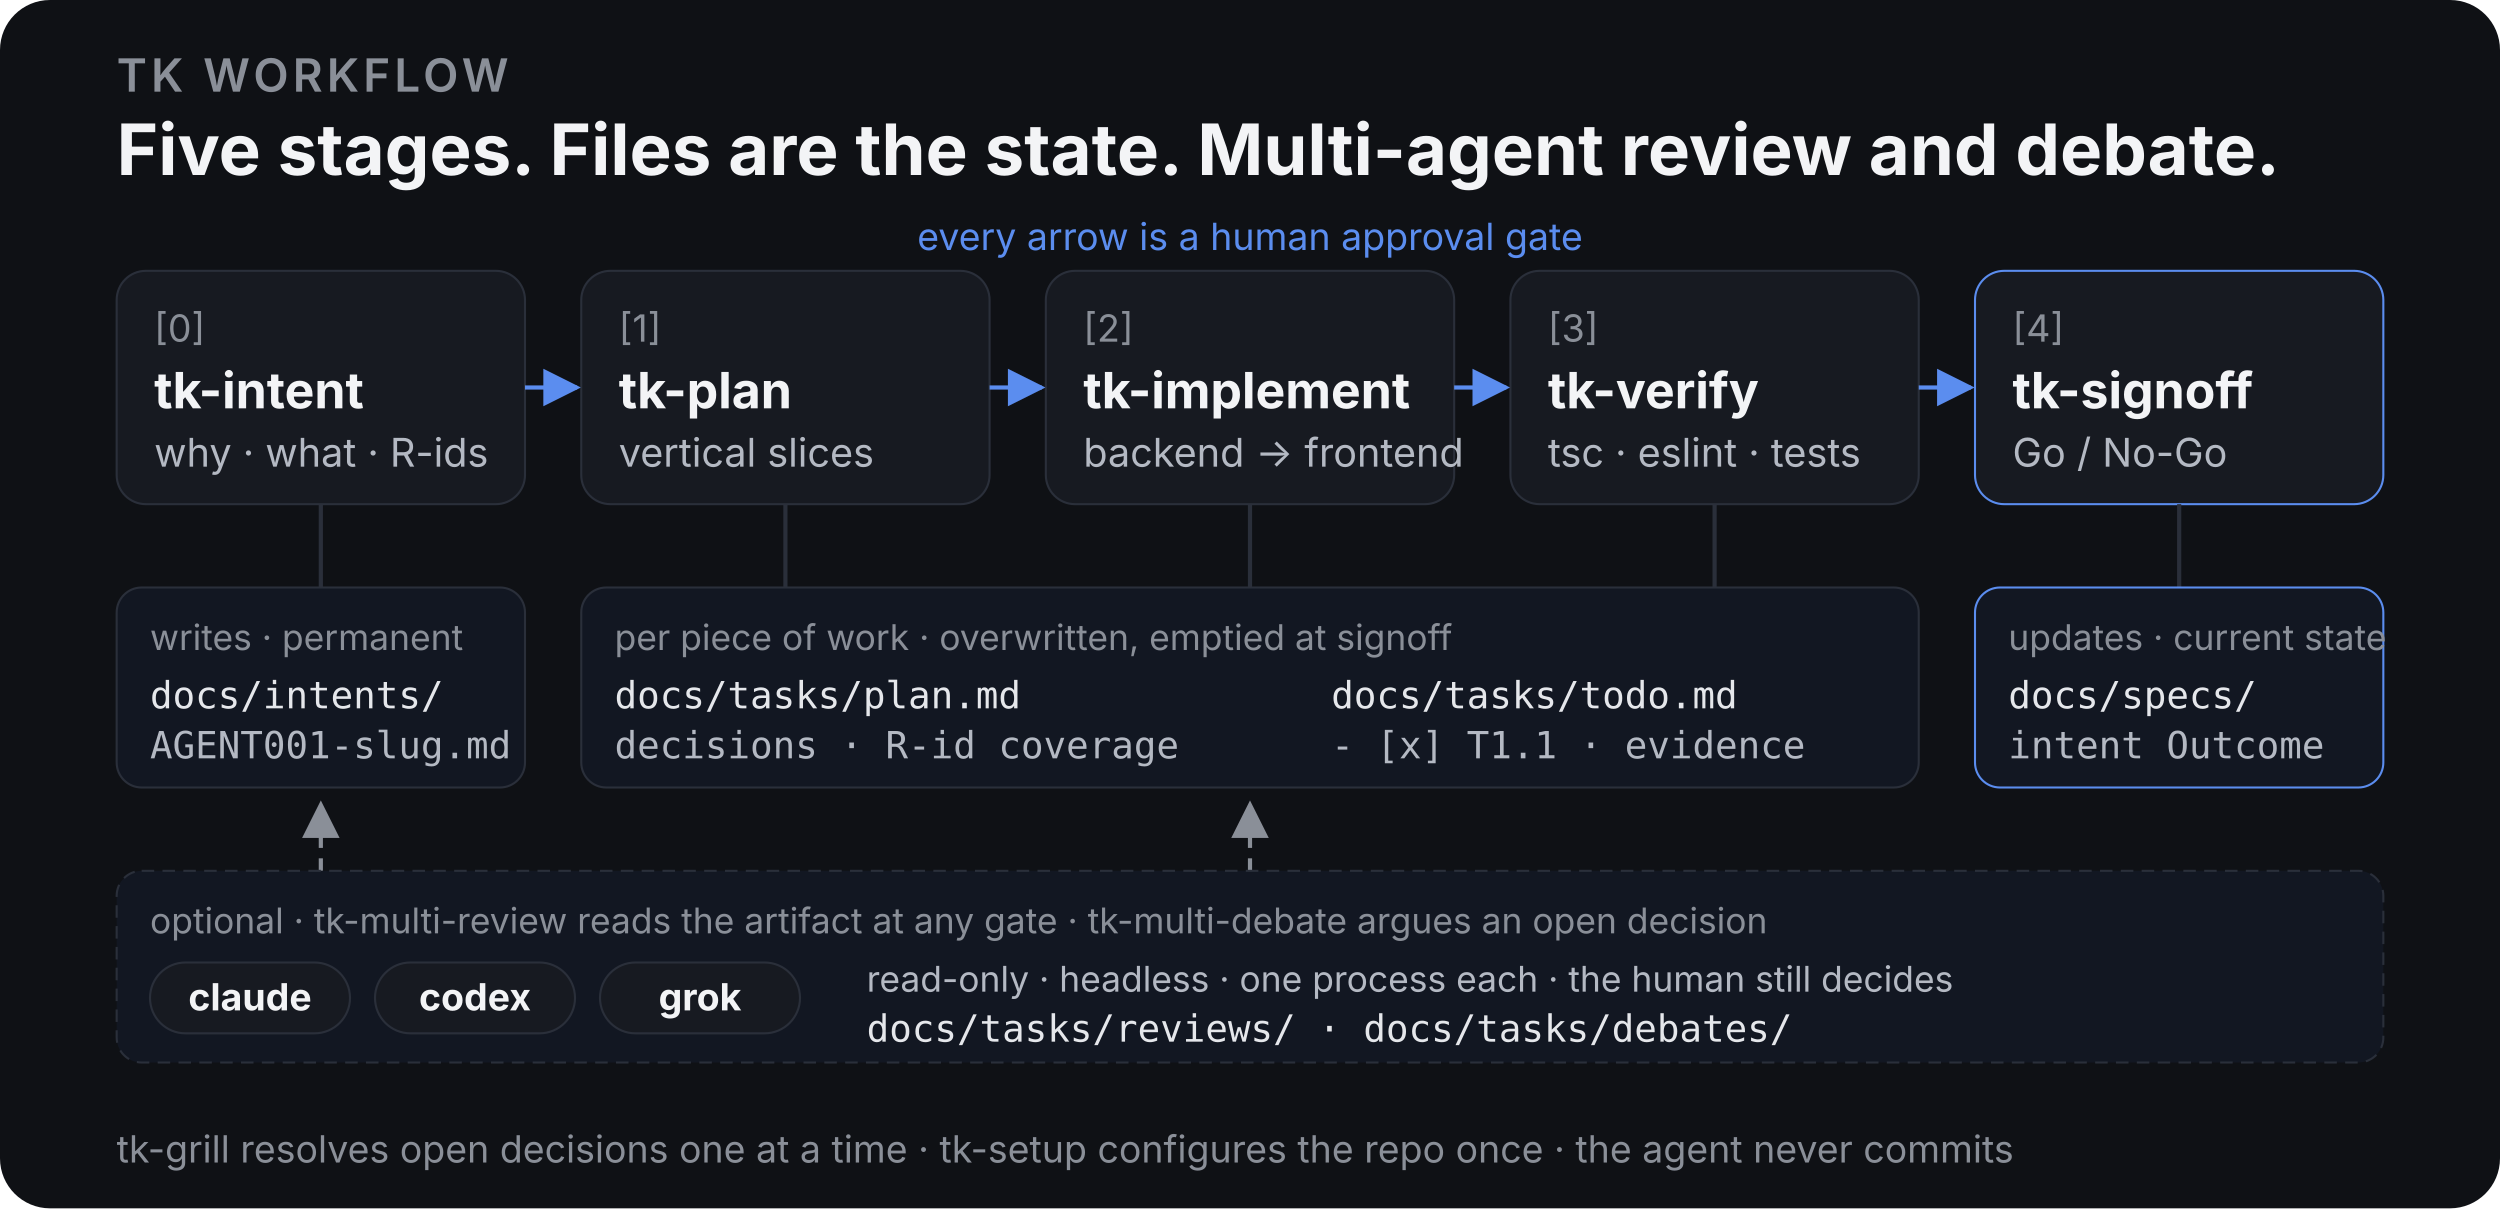
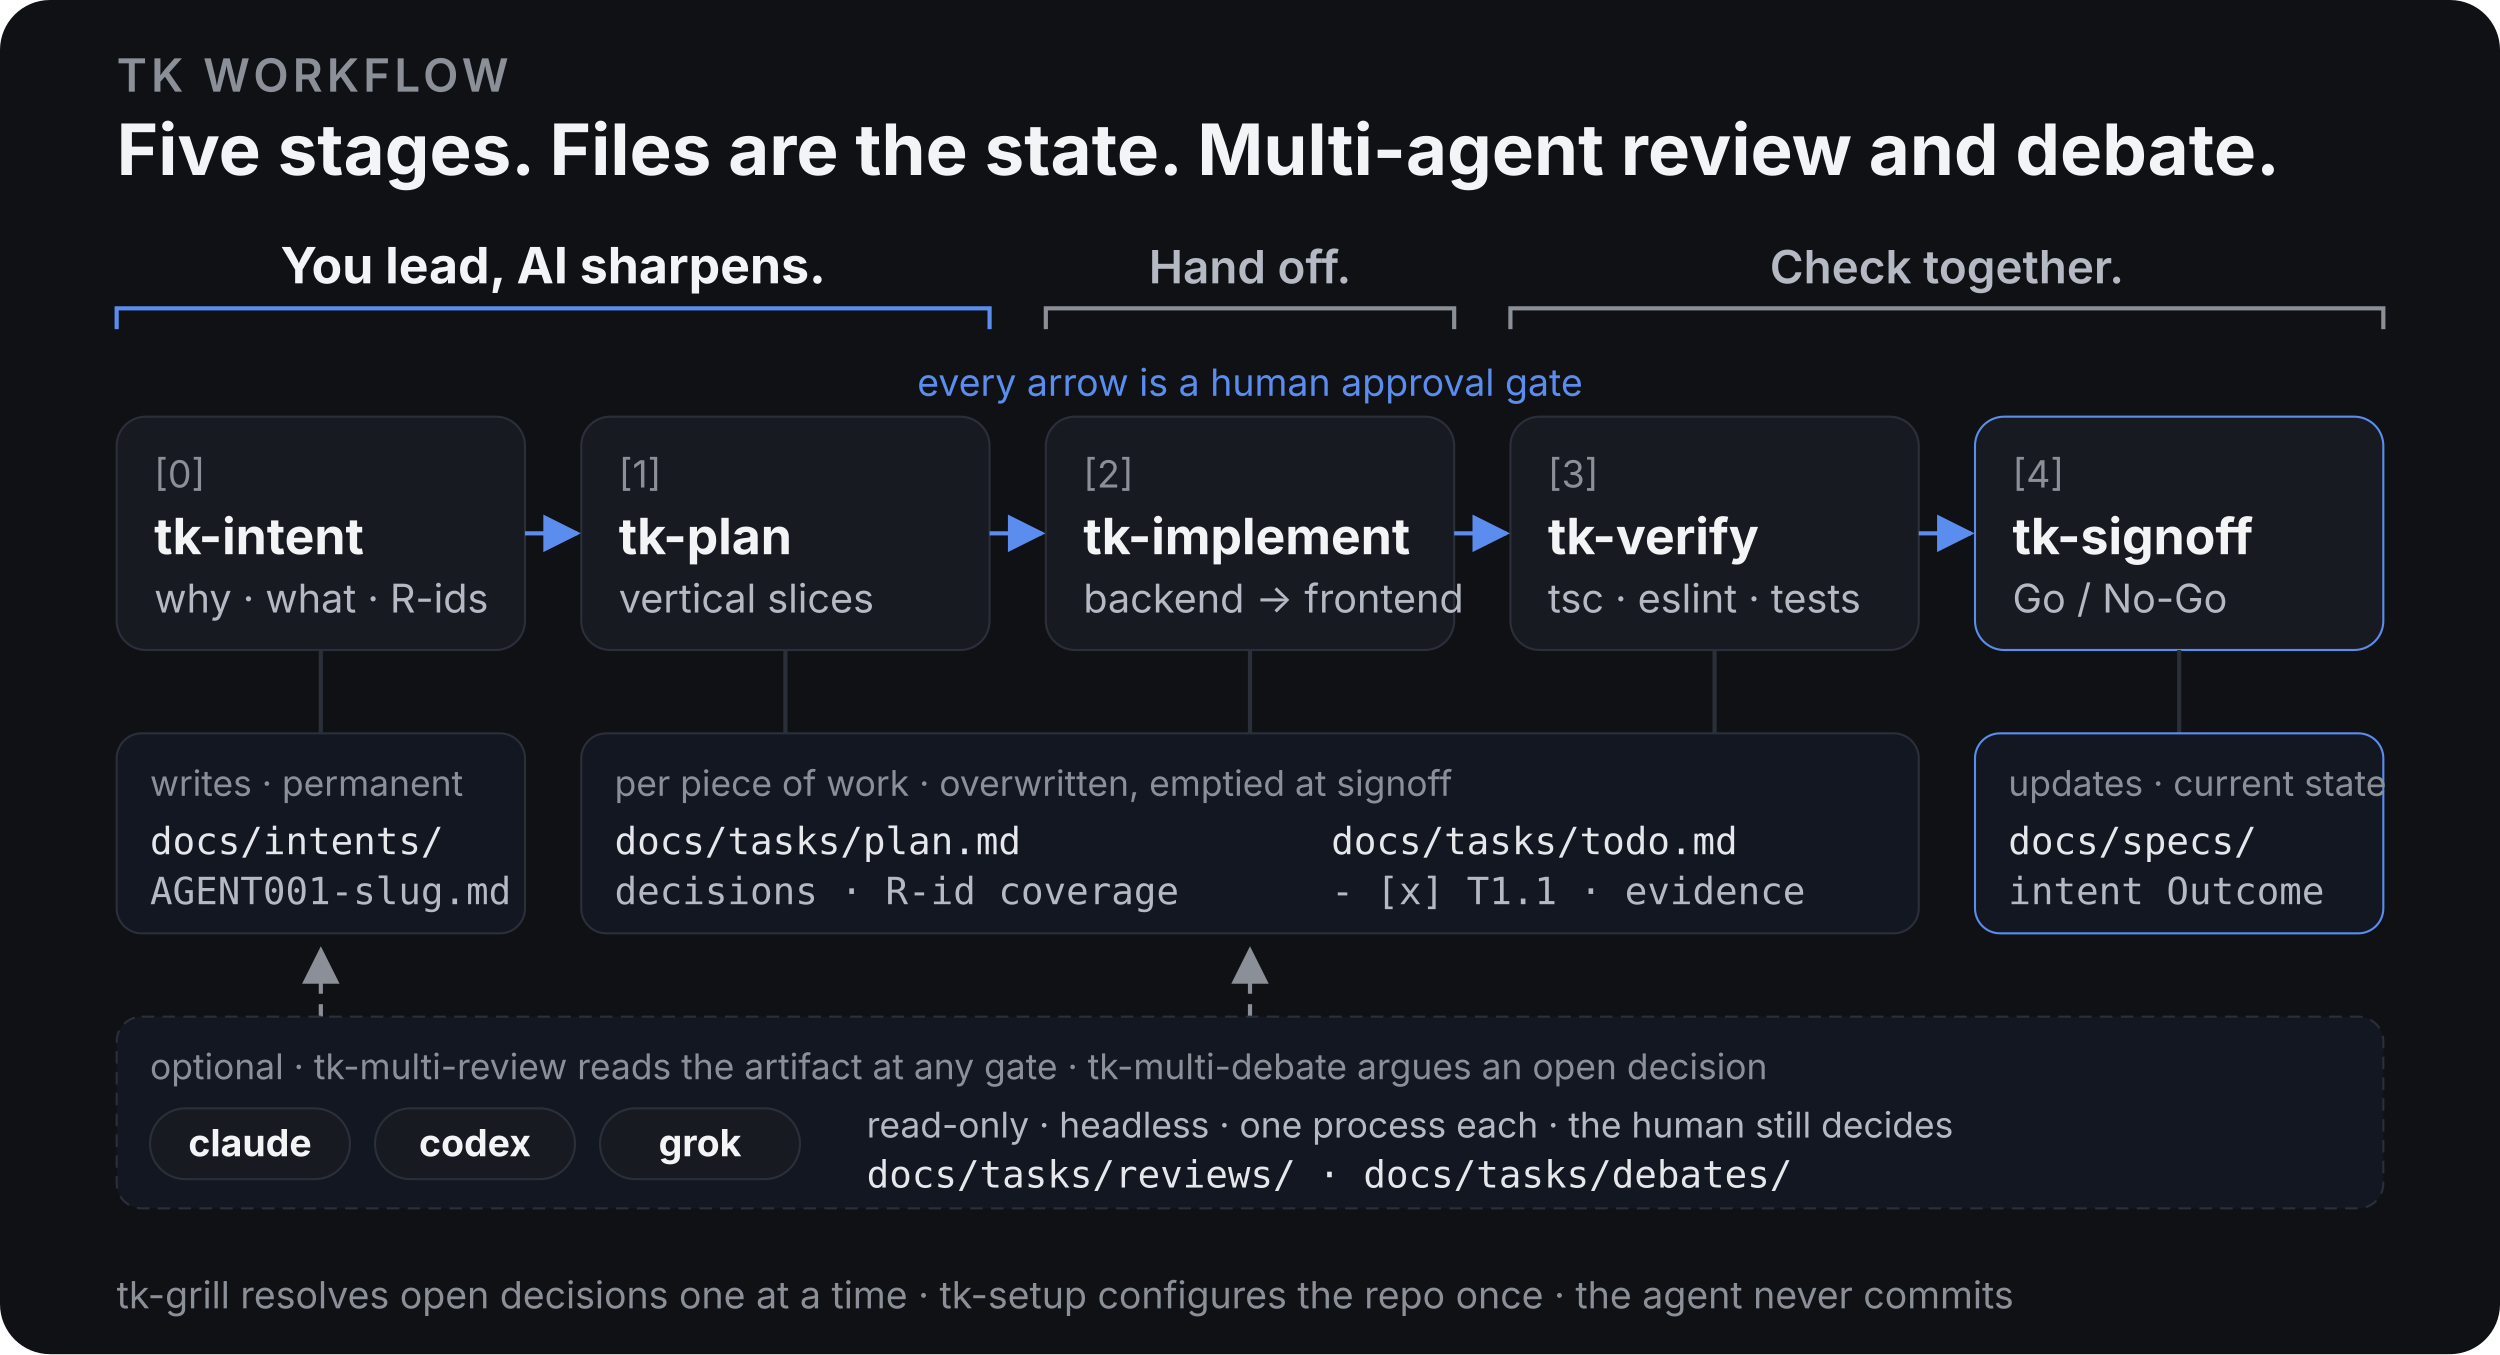
- <svg xmlns="http://www.w3.org/2000/svg" width="1200" height="580" viewBox="0 0 1200 580" role="img" aria-labelledby="title desc">
+ <svg xmlns="http://www.w3.org/2000/svg" width="1200" height="650" viewBox="0 0 1200 650" role="img" aria-labelledby="title desc">
  <defs>
    <marker id="arrow" viewBox="0 0 10 10" refX="9" refY="5" markerWidth="9" markerHeight="9" orient="auto-start-reverse">
      <path d="M0,0 L10,5 L0,10 z" fill="#5b8def" />
    </marker>
    <marker id="arrow-dim" viewBox="0 0 10 10" refX="9" refY="5" markerWidth="9" markerHeight="9" orient="auto-start-reverse">
      <path d="M0,0 L10,5 L0,10 z" fill="#8a8f98" />
    </marker>
  </defs>
-   <rect width="1200" height="580" rx="24" fill="#0f1115" />
+   <rect width="1200" height="650" rx="24" fill="#0f1115" />
  <g id="header" transform="translate(56 44)">
    <text x="0" y="0" font-family="-apple-system, BlinkMacSystemFont, 'Segoe UI', 'Pretendard', sans-serif" font-size="22" font-weight="600" fill="#8a8f98" letter-spacing="2">TK WORKFLOW</text>
    <text x="0" y="40" font-family="-apple-system, BlinkMacSystemFont, 'Segoe UI', 'Pretendard', sans-serif" font-size="34" font-weight="700" fill="#f3f4f6">Five stages. Files are the state. Multi-agent review and debate.</text>
  </g>
-   <g id="stages" font-family="-apple-system, BlinkMacSystemFont, 'Segoe UI', 'Pretendard', sans-serif">
-     <g transform="translate(56 130)">
-       <rect width="196" height="112" rx="14" fill="#171a21" stroke="#2a2f3a" />
-       <text x="18" y="34" font-size="18" fill="#8a8f98">[0]</text>
-       <text x="18" y="66" font-size="24" font-weight="700" fill="#f3f4f6">tk-intent</text>
-       <text x="18" y="94" font-size="19" fill="#b4b9c3">why · what · R-ids</text>
+   <g id="phases" font-family="-apple-system, BlinkMacSystemFont, 'Segoe UI', 'Pretendard', sans-serif">
+     <path d="M56,158 L56,148 L475,148 L475,158" fill="none" stroke="#5b8def" stroke-width="2" />
+     <path d="M502,158 L502,148 L698,148 L698,158" fill="none" stroke="#8a8f98" stroke-width="2" />
+     <path d="M725,158 L725,148 L1144,148 L1144,158" fill="none" stroke="#8a8f98" stroke-width="2" />
+     <text x="265.5" y="136" text-anchor="middle" font-size="24" font-weight="700" fill="#f3f4f6">You lead, AI sharpens.</text>
+     <text x="600" y="136" text-anchor="middle" font-size="22" font-weight="600" fill="#b4b9c3">Hand off.</text>
+     <text x="934.5" y="136" text-anchor="middle" font-size="22" font-weight="600" fill="#b4b9c3">Check together.</text>
+   </g>
+   <g id="flow" transform="translate(0 70)">
+     <g id="stages" font-family="-apple-system, BlinkMacSystemFont, 'Segoe UI', 'Pretendard', sans-serif">
+       <g transform="translate(56 130)">
+         <rect width="196" height="112" rx="14" fill="#171a21" stroke="#2a2f3a" />
+         <text x="18" y="34" font-size="18" fill="#8a8f98">[0]</text>
+         <text x="18" y="66" font-size="24" font-weight="700" fill="#f3f4f6">tk-intent</text>
+         <text x="18" y="94" font-size="19" fill="#b4b9c3">why · what · R-ids</text>
+       </g>
+       <g transform="translate(279 130)">
+         <rect width="196" height="112" rx="14" fill="#171a21" stroke="#2a2f3a" />
+         <text x="18" y="34" font-size="18" fill="#8a8f98">[1]</text>
+         <text x="18" y="66" font-size="24" font-weight="700" fill="#f3f4f6">tk-plan</text>
+         <text x="18" y="94" font-size="19" fill="#b4b9c3">vertical slices</text>
+       </g>
+       <g transform="translate(502 130)">
+         <rect width="196" height="112" rx="14" fill="#171a21" stroke="#2a2f3a" />
+         <text x="18" y="34" font-size="18" fill="#8a8f98">[2]</text>
+         <text x="18" y="66" font-size="24" font-weight="700" fill="#f3f4f6">tk-implement</text>
+         <text x="18" y="94" font-size="19" fill="#b4b9c3">backend → frontend</text>
+       </g>
+       <g transform="translate(725 130)">
+         <rect width="196" height="112" rx="14" fill="#171a21" stroke="#2a2f3a" />
+         <text x="18" y="34" font-size="18" fill="#8a8f98">[3]</text>
+         <text x="18" y="66" font-size="24" font-weight="700" fill="#f3f4f6">tk-verify</text>
+         <text x="18" y="94" font-size="19" fill="#b4b9c3">tsc · eslint · tests</text>
+       </g>
+       <g transform="translate(948 130)">
+         <rect width="196" height="112" rx="14" fill="#171a21" stroke="#5b8def" />
+         <text x="18" y="34" font-size="18" fill="#8a8f98">[4]</text>
+         <text x="18" y="66" font-size="24" font-weight="700" fill="#f3f4f6">tk-signoff</text>
+         <text x="18" y="94" font-size="19" fill="#b4b9c3">Go / No-Go</text>
+       </g>
+       <g stroke="#5b8def" stroke-width="2" fill="none">
+         <line x1="252" y1="186" x2="277" y2="186" marker-end="url(#arrow)" />
+         <line x1="475" y1="186" x2="500" y2="186" marker-end="url(#arrow)" />
+         <line x1="698" y1="186" x2="723" y2="186" marker-end="url(#arrow)" />
+         <line x1="921" y1="186" x2="946" y2="186" marker-end="url(#arrow)" />
+       </g>
+       <text x="600" y="120" text-anchor="middle" font-size="18" fill="#5b8def">every arrow is a human approval gate</text>
    </g>
-     <g transform="translate(279 130)">
-       <rect width="196" height="112" rx="14" fill="#171a21" stroke="#2a2f3a" />
-       <text x="18" y="34" font-size="18" fill="#8a8f98">[1]</text>
-       <text x="18" y="66" font-size="24" font-weight="700" fill="#f3f4f6">tk-plan</text>
-       <text x="18" y="94" font-size="19" fill="#b4b9c3">vertical slices</text>
+     <g id="artifacts" font-family="ui-monospace, SFMono-Regular, Menlo, Consolas, monospace" font-size="18">
+       <g stroke="#2a2f3a" stroke-width="2">
+         <line x1="154" y1="242" x2="154" y2="282" />
+         <line x1="377" y1="242" x2="377" y2="282" />
+         <line x1="600" y1="242" x2="600" y2="282" />
+         <line x1="823" y1="242" x2="823" y2="282" />
+         <line x1="1046" y1="242" x2="1046" y2="282" />
+       </g>
+       <g transform="translate(56 282)">
+         <rect width="196" height="96" rx="12" fill="#121722" stroke="#2a2f3a" />
+         <text x="16" y="30" fill="#8a8f98" font-size="17" font-family="-apple-system, BlinkMacSystemFont, 'Segoe UI', sans-serif">writes · permanent</text>
+         <text x="16" y="58" fill="#e5e7eb">docs/intents/</text>
+         <text x="16" y="82" fill="#b4b9c3">AGENT001-slug.md</text>
+       </g>
+       <g transform="translate(279 282)">
+         <rect width="642" height="96" rx="12" fill="#121722" stroke="#2a2f3a" />
+         <text x="16" y="30" fill="#8a8f98" font-size="17" font-family="-apple-system, BlinkMacSystemFont, 'Segoe UI', sans-serif">per piece of work · overwritten, emptied at signoff</text>
+         <text x="16" y="58" fill="#e5e7eb">docs/tasks/plan.md</text>
+         <text x="16" y="82" fill="#b4b9c3">decisions · R-id coverage</text>
+         <text x="360" y="58" fill="#e5e7eb">docs/tasks/todo.md</text>
+         <text x="360" y="82" fill="#b4b9c3">- [x] T1.1 · evidence</text>
+       </g>
+       <g transform="translate(948 282)">
+         <rect width="196" height="96" rx="12" fill="#121722" stroke="#5b8def" />
+         <text x="16" y="30" fill="#8a8f98" font-size="17" font-family="-apple-system, BlinkMacSystemFont, 'Segoe UI', sans-serif">updates · current state</text>
+         <text x="16" y="58" fill="#e5e7eb">docs/specs/</text>
+         <text x="16" y="82" fill="#b4b9c3">intent Outcome</text>
+       </g>
    </g>
-     <g transform="translate(502 130)">
-       <rect width="196" height="112" rx="14" fill="#171a21" stroke="#2a2f3a" />
-       <text x="18" y="34" font-size="18" fill="#8a8f98">[2]</text>
-       <text x="18" y="66" font-size="24" font-weight="700" fill="#f3f4f6">tk-implement</text>
-       <text x="18" y="94" font-size="19" fill="#b4b9c3">backend → frontend</text>
+     <g id="peers" font-family="-apple-system, BlinkMacSystemFont, 'Segoe UI', 'Pretendard', sans-serif">
+       <g stroke="#8a8f98" stroke-width="2" stroke-dasharray="6 5" fill="none" marker-end="url(#arrow-dim)">
+         <path d="M154,418 L154,386" />
+         <path d="M600,418 L600,386" />
+       </g>
+       <g transform="translate(56 418)">
+         <rect width="1088" height="92" rx="12" fill="#121722" stroke="#2a2f3a" stroke-dasharray="6 4" />
+         <text x="16" y="30" font-size="17" fill="#8a8f98">optional · tk-multi-review reads the artifact at any gate · tk-multi-debate argues an open decision</text>
+         <g transform="translate(16 44)">
+           <rect width="96" height="34" rx="17" fill="#171a21" stroke="#2a2f3a" />
+           <text x="48" y="23" text-anchor="middle" font-size="18" font-weight="700" fill="#f3f4f6">claude</text>
+         </g>
+         <g transform="translate(124 44)">
+           <rect width="96" height="34" rx="17" fill="#171a21" stroke="#2a2f3a" />
+           <text x="48" y="23" text-anchor="middle" font-size="18" font-weight="700" fill="#f3f4f6">codex</text>
+         </g>
+         <g transform="translate(232 44)">
+           <rect width="96" height="34" rx="17" fill="#171a21" stroke="#2a2f3a" />
+           <text x="48" y="23" text-anchor="middle" font-size="18" font-weight="700" fill="#f3f4f6">grok</text>
+         </g>
+         <text x="360" y="58" font-size="17" fill="#b4b9c3">read-only · headless · one process each · the human still decides</text>
+         <text x="360" y="82" font-family="ui-monospace, SFMono-Regular, Menlo, Consolas, monospace" font-size="18" fill="#e5e7eb">docs/tasks/reviews/ · docs/tasks/debates/</text>
+       </g>
    </g>
-     <g transform="translate(725 130)">
-       <rect width="196" height="112" rx="14" fill="#171a21" stroke="#2a2f3a" />
-       <text x="18" y="34" font-size="18" fill="#8a8f98">[3]</text>
-       <text x="18" y="66" font-size="24" font-weight="700" fill="#f3f4f6">tk-verify</text>
-       <text x="18" y="94" font-size="19" fill="#b4b9c3">tsc · eslint · tests</text>
-     </g>
-     <g transform="translate(948 130)">
-       <rect width="196" height="112" rx="14" fill="#171a21" stroke="#5b8def" />
-       <text x="18" y="34" font-size="18" fill="#8a8f98">[4]</text>
-       <text x="18" y="66" font-size="24" font-weight="700" fill="#f3f4f6">tk-signoff</text>
-       <text x="18" y="94" font-size="19" fill="#b4b9c3">Go / No-Go</text>
-     </g>
-     <g stroke="#5b8def" stroke-width="2" fill="none">
-       <line x1="252" y1="186" x2="277" y2="186" marker-end="url(#arrow)" />
-       <line x1="475" y1="186" x2="500" y2="186" marker-end="url(#arrow)" />
-       <line x1="698" y1="186" x2="723" y2="186" marker-end="url(#arrow)" />
-       <line x1="921" y1="186" x2="946" y2="186" marker-end="url(#arrow)" />
-     </g>
-     <text x="600" y="120" text-anchor="middle" font-size="18" fill="#5b8def">every arrow is a human approval gate</text>
+     <text x="56" y="558" font-family="-apple-system, BlinkMacSystemFont, 'Segoe UI', 'Pretendard', sans-serif" font-size="18" fill="#8a8f98">tk-grill resolves open decisions one at a time · tk-setup configures the repo once · the agent never commits</text>
  </g>
-   <g id="artifacts" font-family="ui-monospace, SFMono-Regular, Menlo, Consolas, monospace" font-size="18">
-     <g stroke="#2a2f3a" stroke-width="2">
-       <line x1="154" y1="242" x2="154" y2="282" />
-       <line x1="377" y1="242" x2="377" y2="282" />
-       <line x1="600" y1="242" x2="600" y2="282" />
-       <line x1="823" y1="242" x2="823" y2="282" />
-       <line x1="1046" y1="242" x2="1046" y2="282" />
-     </g>
-     <g transform="translate(56 282)">
-       <rect width="196" height="96" rx="12" fill="#121722" stroke="#2a2f3a" />
-       <text x="16" y="30" fill="#8a8f98" font-size="17" font-family="-apple-system, BlinkMacSystemFont, 'Segoe UI', sans-serif">writes · permanent</text>
-       <text x="16" y="58" fill="#e5e7eb">docs/intents/</text>
-       <text x="16" y="82" fill="#b4b9c3">AGENT001-slug.md</text>
-     </g>
-     <g transform="translate(279 282)">
-       <rect width="642" height="96" rx="12" fill="#121722" stroke="#2a2f3a" />
-       <text x="16" y="30" fill="#8a8f98" font-size="17" font-family="-apple-system, BlinkMacSystemFont, 'Segoe UI', sans-serif">per piece of work · overwritten, emptied at signoff</text>
-       <text x="16" y="58" fill="#e5e7eb">docs/tasks/plan.md</text>
-       <text x="16" y="82" fill="#b4b9c3">decisions · R-id coverage</text>
-       <text x="360" y="58" fill="#e5e7eb">docs/tasks/todo.md</text>
-       <text x="360" y="82" fill="#b4b9c3">- [x] T1.1 · evidence</text>
-     </g>
-     <g transform="translate(948 282)">
-       <rect width="196" height="96" rx="12" fill="#121722" stroke="#5b8def" />
-       <text x="16" y="30" fill="#8a8f98" font-size="17" font-family="-apple-system, BlinkMacSystemFont, 'Segoe UI', sans-serif">updates · current state</text>
-       <text x="16" y="58" fill="#e5e7eb">docs/specs/</text>
-       <text x="16" y="82" fill="#b4b9c3">intent Outcome</text>
-     </g>
-   </g>
-   <g id="peers" font-family="-apple-system, BlinkMacSystemFont, 'Segoe UI', 'Pretendard', sans-serif">
-     <g stroke="#8a8f98" stroke-width="2" stroke-dasharray="6 5" fill="none" marker-end="url(#arrow-dim)">
-       <path d="M154,418 L154,386" />
-       <path d="M600,418 L600,386" />
-     </g>
-     <g transform="translate(56 418)">
-       <rect width="1088" height="92" rx="12" fill="#121722" stroke="#2a2f3a" stroke-dasharray="6 4" />
-       <text x="16" y="30" font-size="17" fill="#8a8f98">optional · tk-multi-review reads the artifact at any gate · tk-multi-debate argues an open decision</text>
-       <g transform="translate(16 44)">
-         <rect width="96" height="34" rx="17" fill="#171a21" stroke="#2a2f3a" />
-         <text x="48" y="23" text-anchor="middle" font-size="18" font-weight="700" fill="#f3f4f6">claude</text>
-       </g>
-       <g transform="translate(124 44)">
-         <rect width="96" height="34" rx="17" fill="#171a21" stroke="#2a2f3a" />
-         <text x="48" y="23" text-anchor="middle" font-size="18" font-weight="700" fill="#f3f4f6">codex</text>
-       </g>
-       <g transform="translate(232 44)">
-         <rect width="96" height="34" rx="17" fill="#171a21" stroke="#2a2f3a" />
-         <text x="48" y="23" text-anchor="middle" font-size="18" font-weight="700" fill="#f3f4f6">grok</text>
-       </g>
-       <text x="360" y="58" font-size="17" fill="#b4b9c3">read-only · headless · one process each · the human still decides</text>
-       <text x="360" y="82" font-family="ui-monospace, SFMono-Regular, Menlo, Consolas, monospace" font-size="18" fill="#e5e7eb">docs/tasks/reviews/ · docs/tasks/debates/</text>
-     </g>
-   </g>
-   <text x="56" y="558" font-family="-apple-system, BlinkMacSystemFont, 'Segoe UI', 'Pretendard', sans-serif" font-size="18" fill="#8a8f98">tk-grill resolves open decisions one at a time · tk-setup configures the repo once · the agent never commits</text>
</svg>
